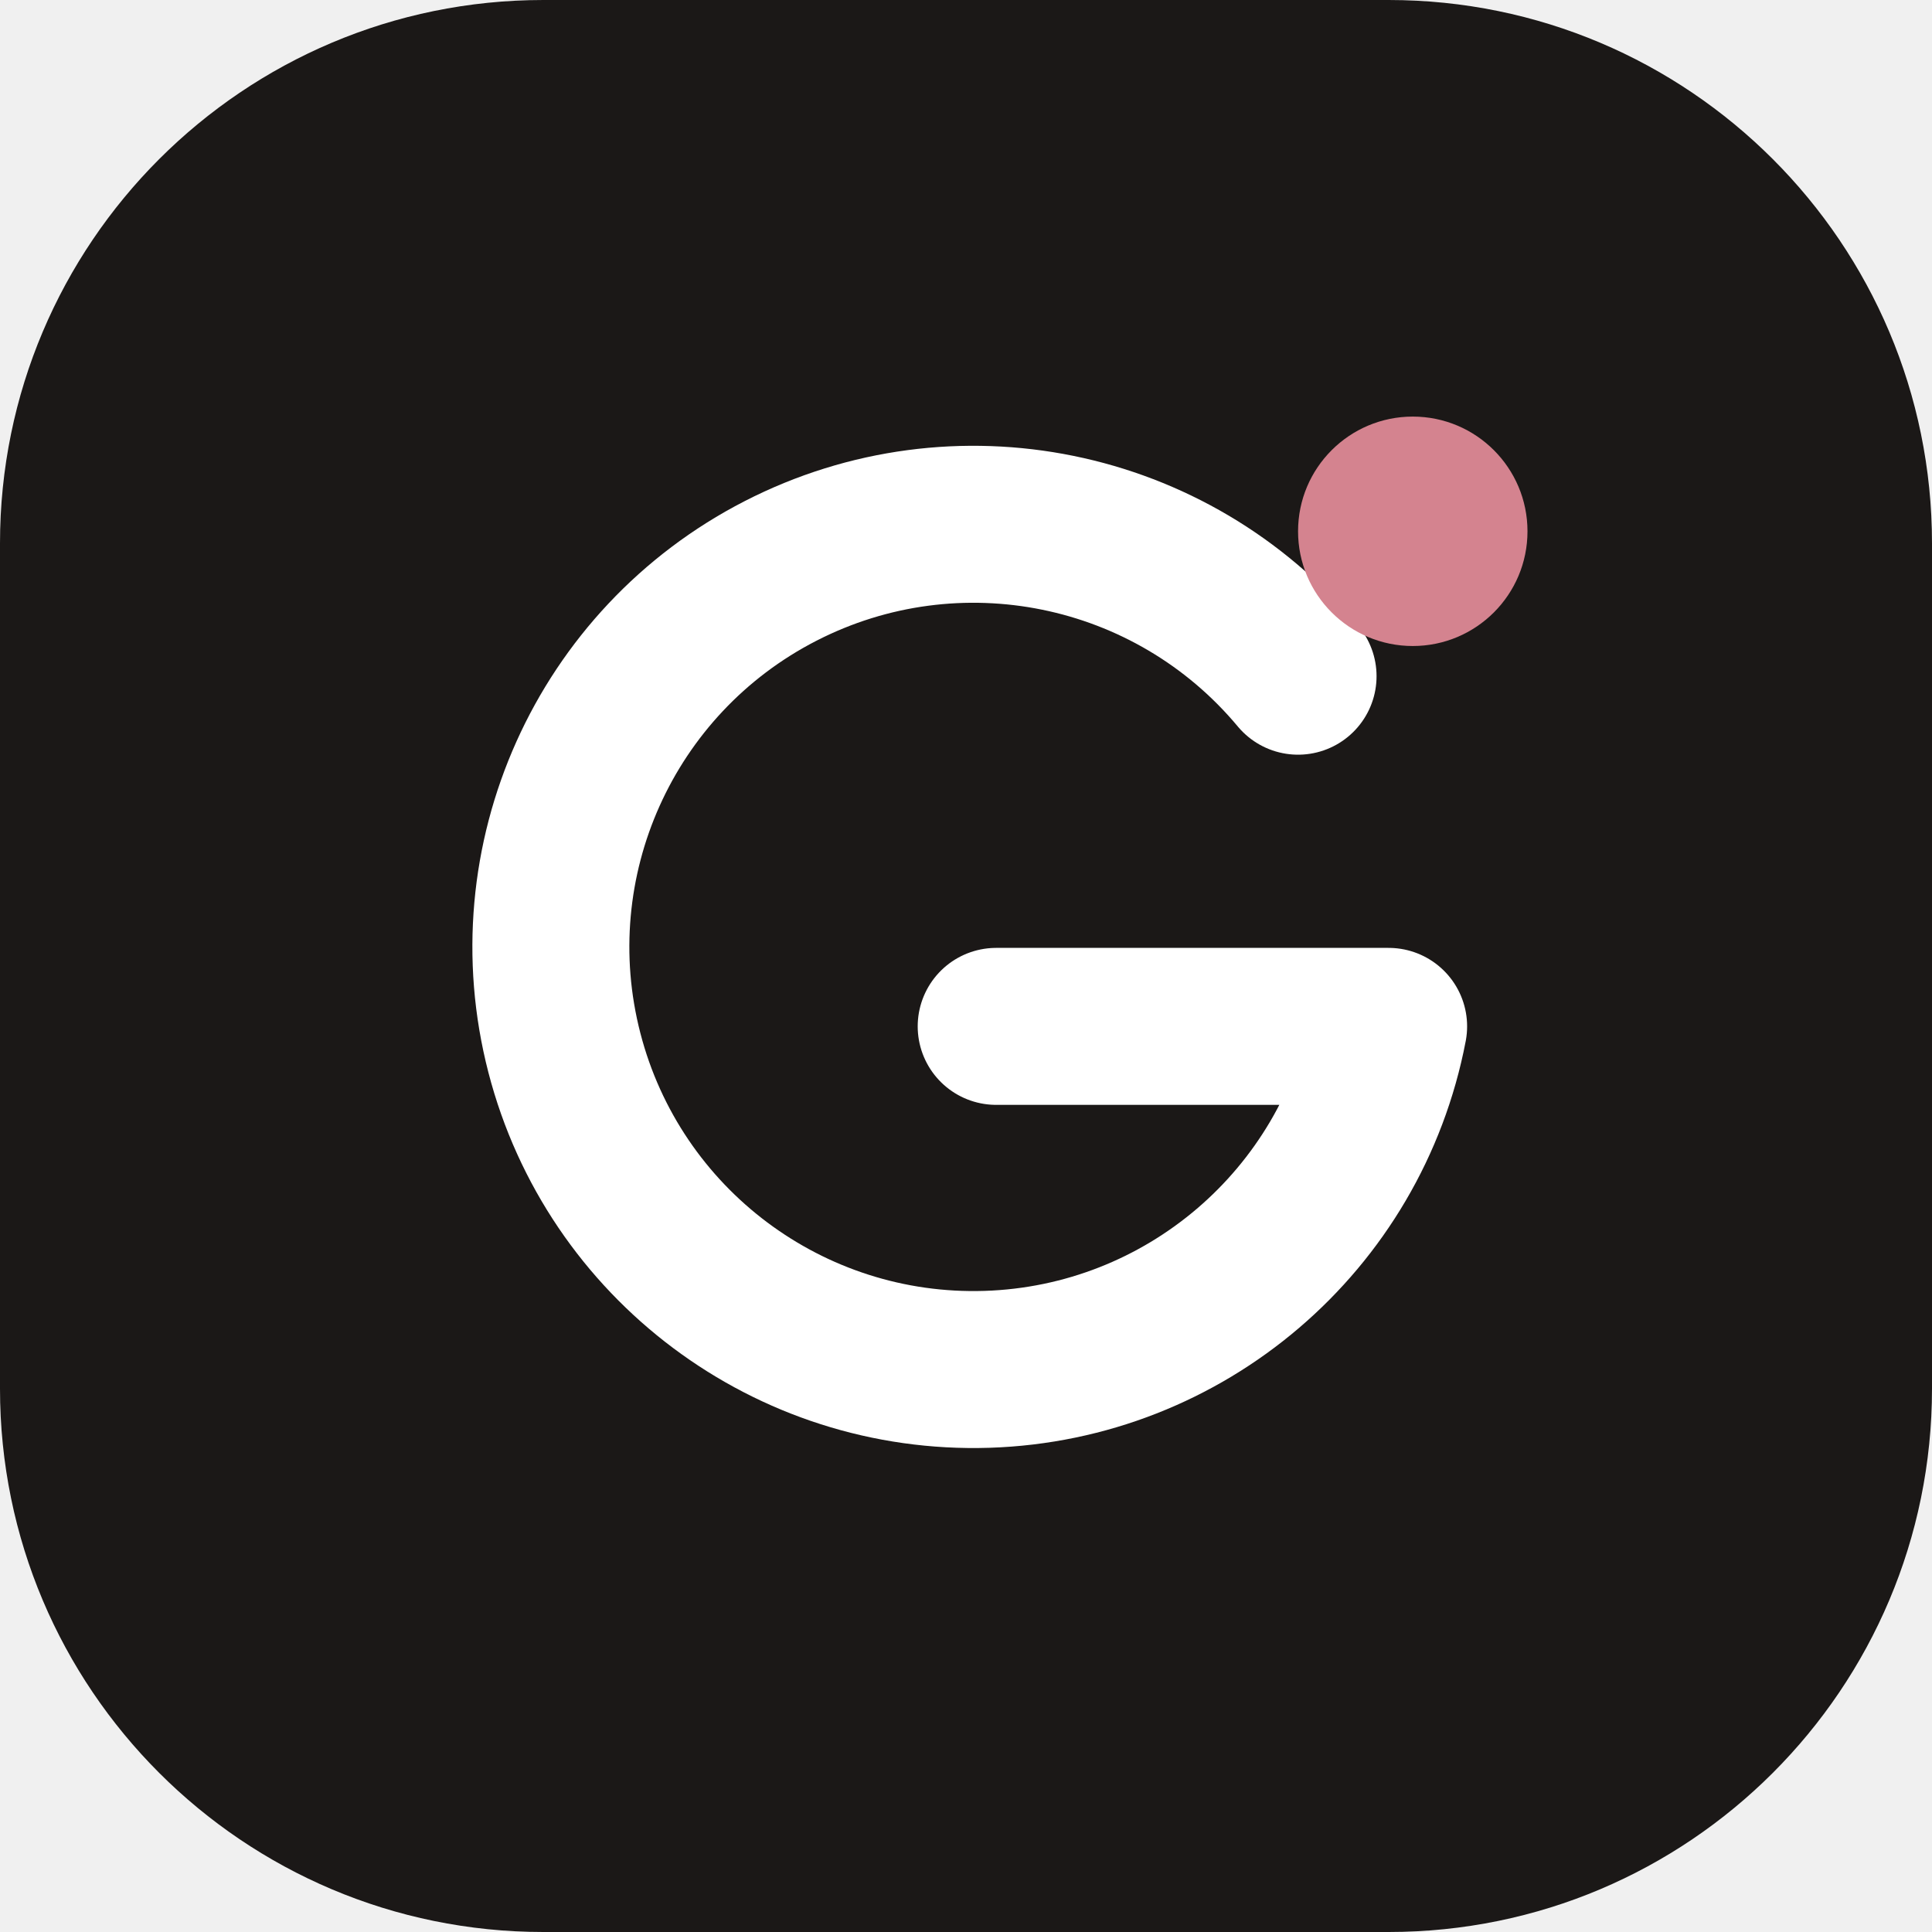
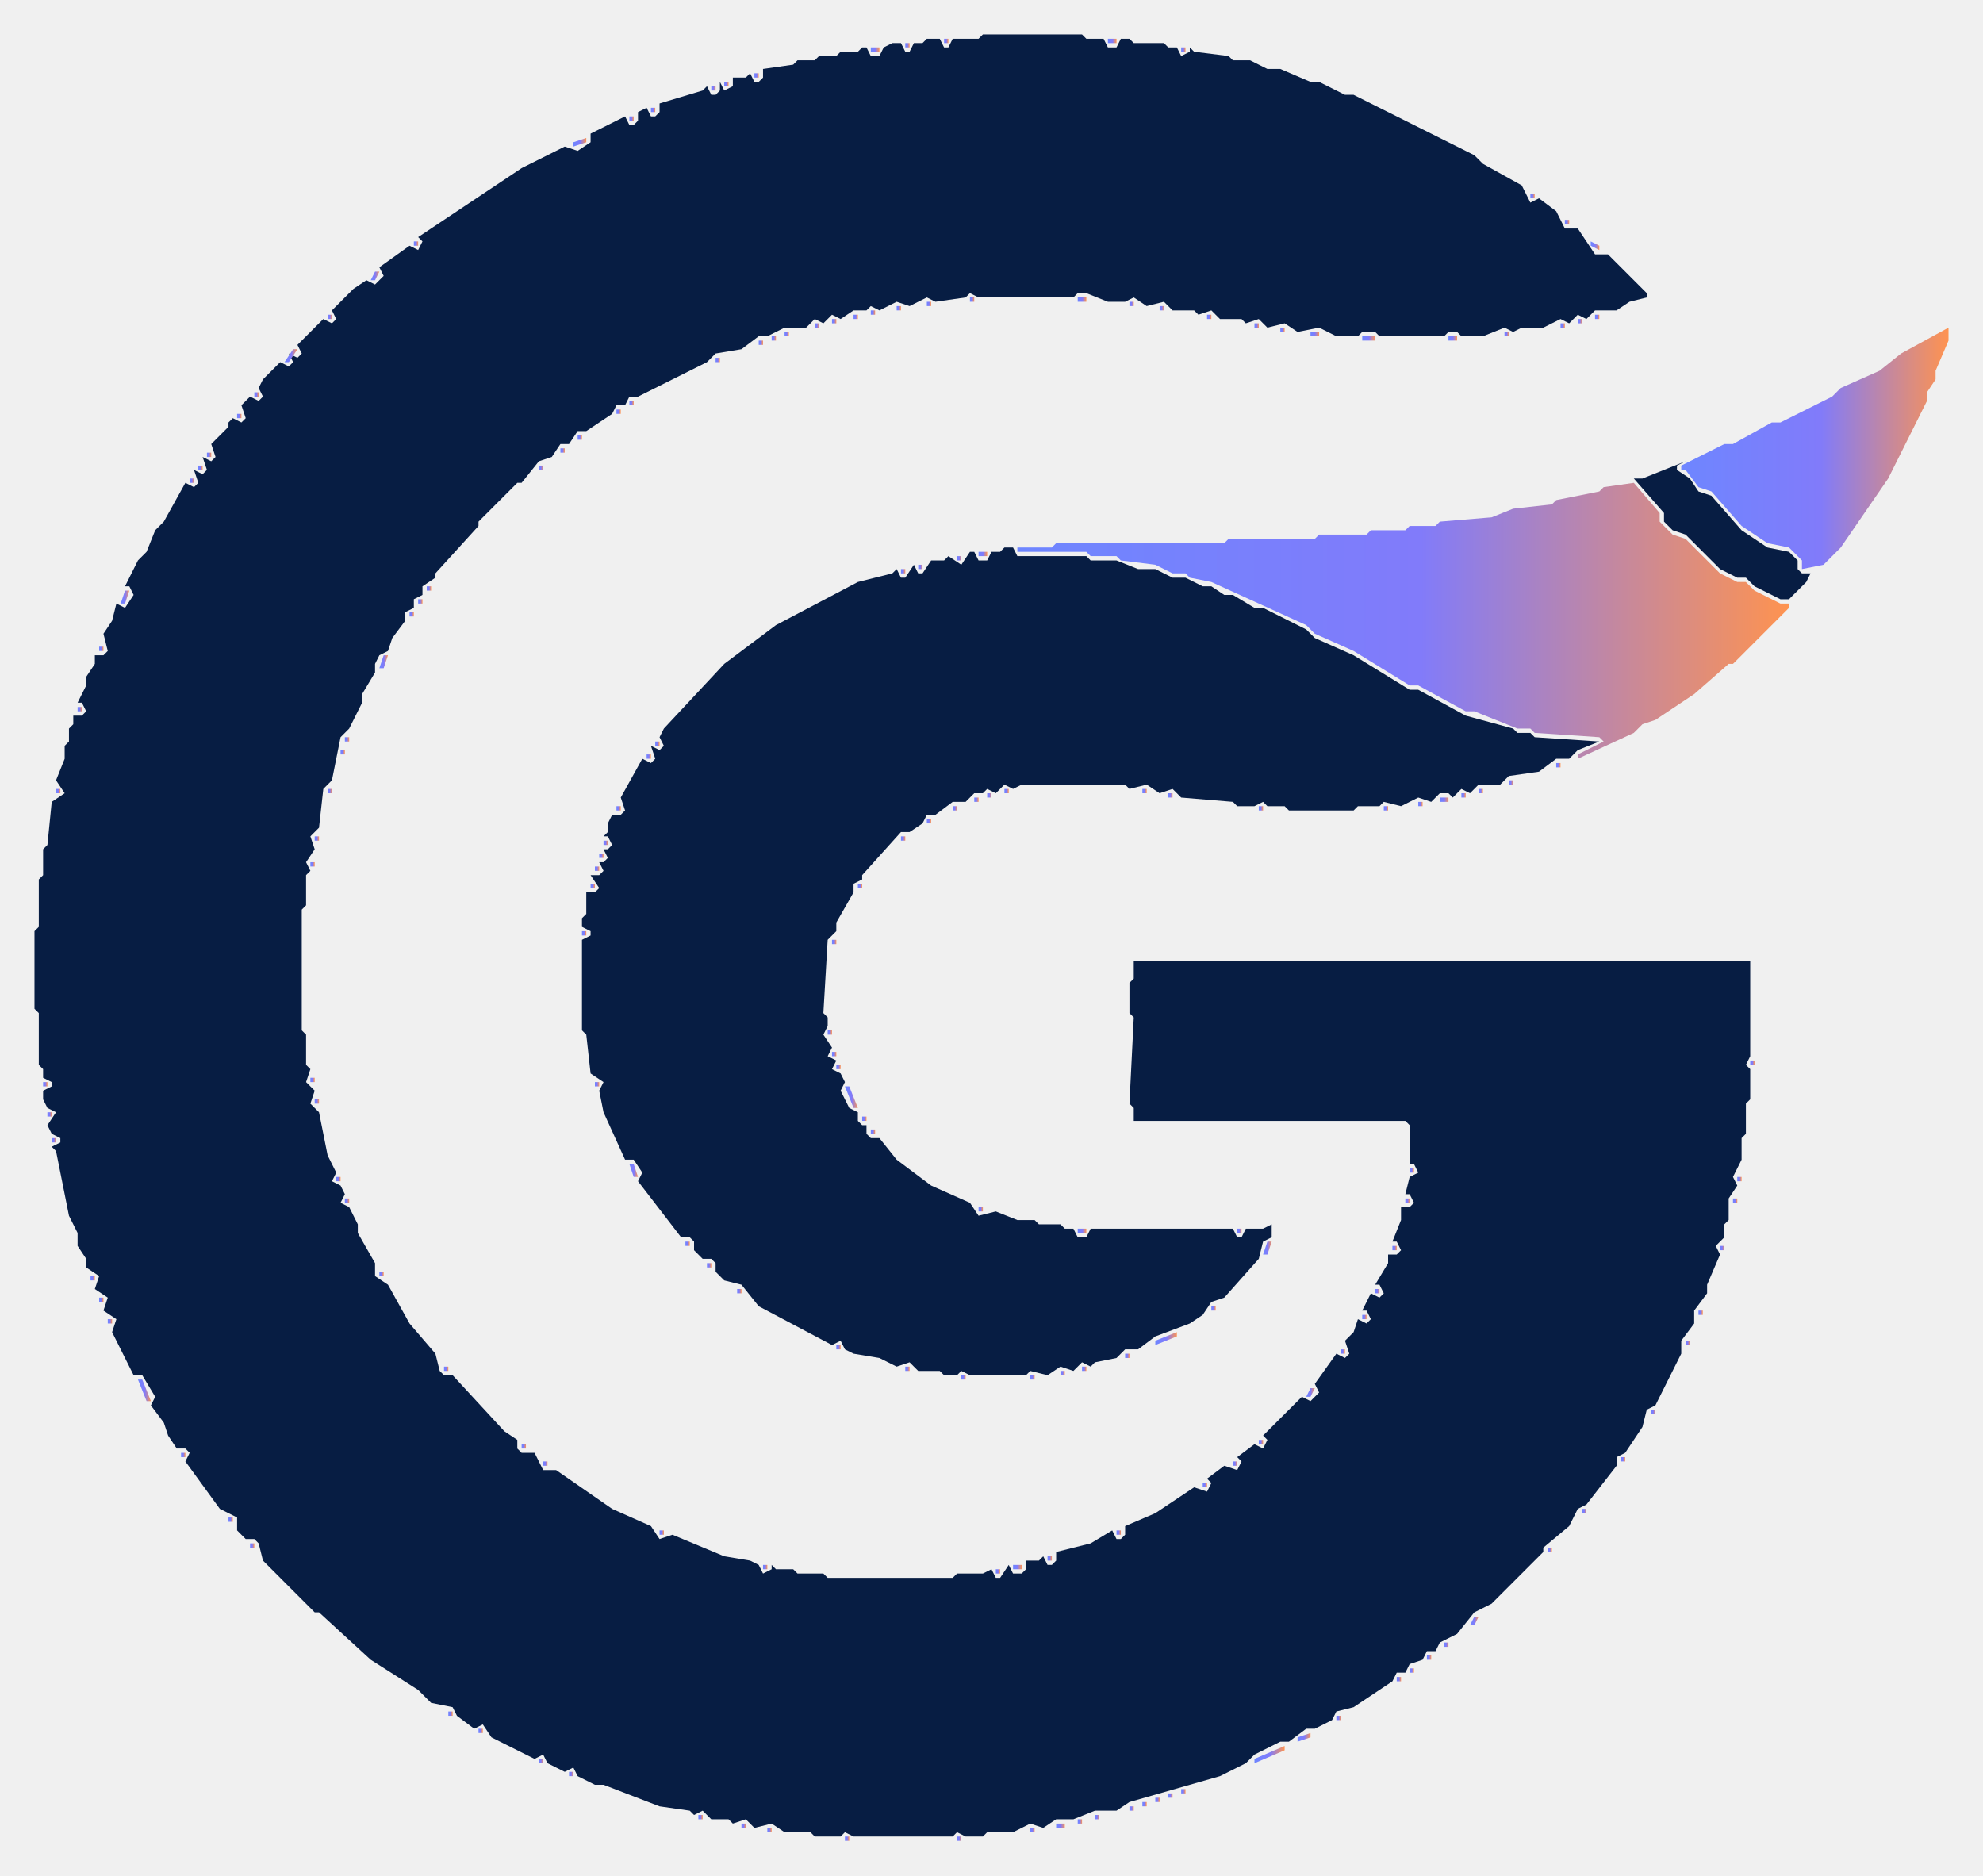
- <svg xmlns="http://www.w3.org/2000/svg" viewBox="0 0 64 64">
-   <rect width="64" height="64" rx="18" fill="#1B1817" />
-   <path d="M43 22.4A14 14 0 1 0 46 34H33" fill="none" stroke="#fff" stroke-width="5.2" stroke-linecap="round" stroke-linejoin="round" />
-   <circle cx="46.8" cy="17.6" r="3.8" fill="#D4838F" />
+ <svg xmlns="http://www.w3.org/2000/svg" viewBox="0 0 460 435" width="460" height="435">
+   <defs>
+     <linearGradient id="gleamiAccent" x1="0%" y1="50%" x2="100%" y2="50%">
+       <stop offset="0%" stop-color="#6E86FF" />
+       <stop offset="52%" stop-color="#817BFA" />
+       <stop offset="100%" stop-color="#FF934F" />
+     </linearGradient>
+   </defs>
+   <path d="M 371 172 L 356 171 L 355 170 L 352 170 L 351 169 L 340 166 L 329 160 L 327 160 L 314 152 L 305 148 L 303 146 L 293 141 L 291 141 L 286 138 L 284 138 L 281 136 L 279 136 L 275 134 L 272 134 L 268 132 L 264 132 L 259 130 L 253 130 L 252 129 L 236 129 L 235 127 L 233 127 L 232 128 L 230 128 L 229 130 L 227 130 L 226 128 L 225 128 L 223 131 L 220 129 L 219 130 L 216 130 L 214 133 L 213 133 L 212 131 L 210 134 L 209 134 L 208 132 L 207 133 L 199 135 L 180 145 L 168 154 L 154 169 L 153 171 L 154 173 L 153 174 L 151 173 L 152 176 L 151 177 L 149 176 L 144 185 L 145 188 L 144 189 L 142 189 L 141 191 L 141 193 L 140 194 L 141 194 L 142 196 L 141 197 L 139 197 L 140 197 L 141 199 L 140 200 L 138 200 L 139 200 L 140 202 L 139 203 L 137 203 L 139 206 L 138 207 L 136 207 L 136 212 L 135 213 L 135 215 L 137 216 L 137 217 L 135 218 L 135 239 L 136 240 L 137 249 L 140 251 L 139 253 L 140 258 L 145 269 L 147 269 L 149 272 L 148 274 L 158 287 L 160 287 L 161 288 L 161 290 L 163 292 L 165 292 L 166 293 L 166 295 L 168 297 L 172 298 L 176 303 L 193 312 L 195 311 L 196 313 L 198 314 L 204 315 L 208 317 L 211 316 L 213 318 L 218 318 L 219 319 L 222 319 L 223 318 L 225 319 L 238 319 L 239 318 L 243 319 L 246 317 L 249 318 L 251 316 L 253 317 L 254 316 L 259 315 L 261 313 L 264 313 L 268 310 L 276 307 L 279 305 L 281 302 L 284 301 L 292 292 L 293 288 L 295 287 L 295 284 L 293 285 L 289 285 L 288 287 L 287 287 L 286 285 L 253 285 L 252 287 L 250 287 L 249 285 L 247 285 L 246 284 L 241 284 L 240 283 L 236 283 L 231 281 L 227 282 L 225 279 L 216 275 L 208 269 L 204 264 L 202 264 L 201 263 L 201 261 L 200 261 L 199 260 L 199 258 L 197 257 L 195 253 L 196 251 L 195 249 L 193 248 L 194 246 L 192 245 L 193 243 L 191 240 L 192 238 L 192 236 L 191 235 L 192 218 L 194 216 L 194 214 L 198 207 L 198 205 L 200 204 L 200 203 L 209 193 L 211 193 L 214 191 L 215 189 L 217 189 L 221 186 L 224 186 L 226 184 L 228 184 L 229 183 L 231 184 L 233 182 L 235 183 L 237 182 L 261 182 L 262 183 L 266 182 L 269 184 L 272 183 L 274 185 L 286 186 L 287 187 L 291 187 L 293 186 L 294 187 L 298 187 L 299 188 L 314 188 L 315 187 L 320 187 L 321 186 L 325 187 L 329 185 L 332 186 L 334 184 L 336 184 L 337 185 L 339 183 L 341 184 L 343 182 L 348 182 L 350 180 L 357 179 L 361 176 L 364 176 L 366 174 Z " fill="#071D43" fill-rule="evenodd" />
+   <path d="M 378 111 L 379 111 L 386 119 L 386 121 L 388 123 L 391 124 L 399 132 L 403 134 L 405 134 L 407 136 L 413 139 L 415 139 L 419 135 L 420 133 L 418 133 L 417 132 L 417 130 L 415 128 L 410 127 L 404 123 L 397 115 L 394 114 L 392 111 L 389 109 L 389 108 L 391 107 L 381 111 Z " fill="#071D43" fill-rule="evenodd" />
+   <path d="M 290 14 L 286 14 L 285 13 L 277 12 L 276 11 L 276 12 L 274 13 L 273 11 L 271 11 L 270 10 L 263 10 L 262 9 L 260 9 L 259 11 L 257 11 L 256 9 L 252 9 L 251 8 L 228 8 L 227 9 L 221 9 L 220 11 L 219 11 L 218 9 L 215 9 L 214 10 L 212 10 L 211 12 L 210 12 L 209 10 L 207 10 L 205 11 L 204 13 L 202 13 L 201 11 L 200 11 L 199 12 L 195 12 L 194 13 L 190 13 L 189 14 L 185 14 L 184 15 L 177 16 L 177 18 L 176 19 L 175 19 L 174 17 L 173 18 L 170 18 L 170 20 L 168 21 L 167 19 L 167 21 L 166 22 L 165 22 L 164 20 L 163 21 L 153 24 L 153 26 L 152 27 L 151 27 L 150 25 L 148 26 L 148 28 L 147 29 L 146 29 L 145 27 L 137 31 L 137 33 L 134 35 L 131 34 L 121 39 L 97 55 L 98 56 L 97 58 L 95 57 L 88 62 L 89 64 L 87 66 L 85 65 L 82 67 L 77 72 L 78 74 L 77 75 L 75 74 L 69 80 L 70 82 L 69 83 L 67 82 L 68 84 L 67 85 L 65 84 L 61 88 L 60 90 L 61 92 L 60 93 L 58 92 L 56 94 L 57 97 L 56 98 L 54 97 L 53 98 L 53 99 L 49 103 L 50 106 L 49 107 L 47 106 L 48 109 L 47 110 L 45 109 L 46 112 L 45 113 L 43 112 L 38 121 L 36 123 L 34 128 L 32 130 L 29 136 L 30 136 L 31 138 L 29 141 L 27 140 L 26 144 L 24 147 L 25 151 L 24 152 L 22 152 L 22 154 L 20 157 L 20 159 L 18 163 L 19 163 L 20 165 L 19 166 L 17 166 L 17 168 L 16 169 L 16 172 L 15 173 L 15 176 L 13 181 L 15 184 L 12 186 L 11 196 L 10 197 L 10 203 L 9 204 L 9 215 L 8 216 L 8 234 L 9 235 L 9 247 L 10 248 L 10 250 L 12 251 L 12 252 L 10 253 L 10 255 L 11 257 L 13 258 L 11 261 L 12 263 L 14 264 L 14 265 L 12 266 L 13 267 L 16 282 L 18 286 L 18 289 L 20 292 L 20 294 L 23 296 L 22 299 L 25 301 L 24 304 L 27 306 L 26 309 L 31 319 L 33 319 L 36 324 L 35 326 L 38 330 L 39 333 L 41 336 L 43 336 L 44 337 L 43 339 L 51 350 L 55 352 L 55 355 L 57 357 L 59 357 L 60 358 L 61 362 L 73 374 L 74 374 L 86 385 L 97 392 L 100 395 L 105 396 L 106 398 L 110 401 L 112 400 L 114 403 L 124 408 L 126 407 L 127 409 L 131 411 L 133 410 L 134 412 L 138 414 L 140 414 L 153 419 L 160 420 L 161 421 L 163 420 L 165 422 L 169 422 L 170 423 L 173 422 L 175 424 L 179 423 L 182 425 L 188 425 L 189 426 L 195 426 L 196 425 L 198 426 L 221 426 L 222 425 L 224 426 L 228 426 L 229 425 L 235 425 L 239 423 L 242 424 L 245 422 L 249 422 L 254 420 L 259 420 L 262 418 L 283 412 L 289 409 L 291 407 L 297 404 L 299 404 L 303 401 L 305 401 L 309 399 L 310 397 L 314 396 L 323 390 L 324 388 L 326 388 L 327 386 L 330 385 L 331 383 L 333 383 L 334 381 L 338 379 L 342 374 L 346 372 L 358 360 L 358 359 L 364 354 L 366 350 L 368 349 L 375 340 L 375 338 L 377 337 L 381 331 L 382 327 L 384 326 L 390 314 L 390 311 L 393 307 L 393 304 L 396 300 L 396 298 L 399 291 L 398 289 L 400 287 L 400 284 L 401 283 L 401 278 L 403 275 L 402 273 L 404 269 L 404 264 L 405 263 L 405 256 L 406 255 L 406 248 L 405 247 L 406 245 L 406 223 L 263 223 L 263 227 L 262 228 L 262 235 L 263 236 L 262 256 L 263 257 L 263 260 L 326 260 L 327 261 L 327 270 L 328 270 L 329 272 L 327 273 L 326 277 L 327 277 L 328 279 L 327 280 L 325 280 L 325 283 L 323 288 L 324 288 L 325 290 L 324 291 L 322 291 L 322 293 L 319 298 L 320 298 L 321 300 L 320 301 L 318 300 L 316 304 L 317 304 L 318 306 L 317 307 L 315 306 L 314 309 L 312 311 L 313 314 L 312 315 L 310 314 L 305 321 L 306 323 L 304 325 L 302 324 L 293 333 L 294 334 L 293 336 L 291 335 L 287 338 L 288 339 L 287 341 L 284 340 L 280 343 L 281 344 L 280 346 L 277 345 L 268 351 L 261 354 L 261 356 L 260 357 L 259 357 L 258 355 L 253 358 L 245 360 L 245 362 L 244 363 L 243 363 L 242 361 L 241 362 L 238 362 L 238 364 L 237 365 L 235 365 L 234 363 L 232 366 L 231 366 L 230 364 L 228 365 L 222 365 L 221 366 L 192 366 L 191 365 L 185 365 L 184 364 L 180 364 L 179 363 L 179 364 L 177 365 L 176 363 L 174 362 L 168 361 L 156 356 L 153 357 L 151 354 L 142 350 L 129 341 L 126 341 L 124 337 L 121 337 L 120 336 L 120 334 L 117 332 L 105 319 L 103 319 L 102 318 L 101 314 L 95 307 L 90 298 L 87 296 L 87 293 L 83 286 L 83 284 L 81 280 L 79 279 L 80 277 L 79 275 L 77 274 L 78 272 L 76 268 L 74 258 L 72 256 L 73 253 L 71 251 L 72 248 L 71 247 L 71 240 L 70 239 L 70 211 L 71 210 L 71 203 L 72 202 L 71 200 L 73 197 L 72 194 L 74 192 L 75 183 L 77 181 L 79 171 L 81 169 L 84 163 L 84 161 L 87 156 L 87 154 L 88 152 L 90 151 L 91 148 L 94 144 L 94 142 L 96 141 L 96 139 L 98 138 L 98 136 L 101 134 L 101 133 L 111 122 L 111 121 L 120 112 L 121 112 L 125 107 L 128 106 L 130 103 L 132 103 L 134 100 L 136 100 L 142 96 L 143 94 L 145 94 L 146 92 L 148 92 L 164 84 L 166 82 L 172 81 L 176 78 L 178 78 L 182 76 L 187 76 L 189 74 L 191 75 L 193 73 L 195 74 L 198 72 L 201 72 L 202 71 L 204 72 L 208 70 L 211 71 L 215 69 L 217 70 L 224 69 L 225 68 L 227 69 L 249 69 L 250 68 L 252 68 L 257 70 L 261 70 L 263 69 L 266 71 L 270 70 L 272 72 L 277 72 L 278 73 L 281 72 L 283 74 L 288 74 L 289 75 L 292 74 L 294 76 L 298 75 L 301 77 L 306 76 L 310 78 L 315 78 L 316 77 L 319 77 L 320 78 L 335 78 L 336 77 L 338 77 L 339 78 L 344 78 L 349 76 L 351 77 L 353 76 L 358 76 L 362 74 L 364 75 L 366 73 L 368 74 L 370 72 L 375 72 L 378 70 L 382 69 L 382 68 L 373 59 L 370 59 L 366 53 L 363 53 L 361 49 L 357 46 L 355 47 L 353 43 L 344 38 L 342 36 L 314 22 L 312 22 L 306 19 L 304 19 L 297 16 L 294 16 Z " fill="#071D43" fill-rule="evenodd" />
+   <path d="M 222 426 L 222 427 L 223 427 L 223 426 Z " fill="url(#gleamiAccent)" fill-rule="evenodd" />
+   <path d="M 196 426 L 196 427 L 197 427 L 197 426 Z " fill="url(#gleamiAccent)" fill-rule="evenodd" />
+   <path d="M 239 424 L 239 425 L 240 425 L 240 424 Z " fill="url(#gleamiAccent)" fill-rule="evenodd" />
+   <path d="M 178 424 L 178 425 L 179 425 L 179 424 Z " fill="url(#gleamiAccent)" fill-rule="evenodd" />
+   <path d="M 245 423 L 245 424 L 247 424 L 247 423 Z " fill="url(#gleamiAccent)" fill-rule="evenodd" />
+   <path d="M 172 423 L 172 424 L 173 424 L 173 423 Z " fill="url(#gleamiAccent)" fill-rule="evenodd" />
+   <path d="M 250 422 L 250 423 L 251 423 L 251 422 Z " fill="url(#gleamiAccent)" fill-rule="evenodd" />
+   <path d="M 254 421 L 254 422 L 255 422 L 255 421 Z " fill="url(#gleamiAccent)" fill-rule="evenodd" />
+   <path d="M 162 421 L 162 422 L 163 422 L 163 421 Z " fill="url(#gleamiAccent)" fill-rule="evenodd" />
+   <path d="M 262 419 L 262 420 L 263 420 L 263 419 Z " fill="url(#gleamiAccent)" fill-rule="evenodd" />
+   <path d="M 265 418 L 265 419 L 266 419 L 266 418 Z " fill="url(#gleamiAccent)" fill-rule="evenodd" />
+   <path d="M 268 417 L 268 418 L 269 418 L 269 417 Z " fill="url(#gleamiAccent)" fill-rule="evenodd" />
+   <path d="M 271 416 L 271 417 L 272 417 L 272 416 Z " fill="url(#gleamiAccent)" fill-rule="evenodd" />
+   <path d="M 274 415 L 274 416 L 275 416 L 275 415 Z " fill="url(#gleamiAccent)" fill-rule="evenodd" />
+   <path d="M 132 411 L 132 412 L 133 412 L 133 411 Z " fill="url(#gleamiAccent)" fill-rule="evenodd" />
+   <path d="M 125 408 L 125 409 L 126 409 L 126 408 Z " fill="url(#gleamiAccent)" fill-rule="evenodd" />
+   <path d="M 298 405 L 291 408 L 291 409 L 298 406 Z " fill="url(#gleamiAccent)" fill-rule="evenodd" />
+   <path d="M 304 402 L 301 403 L 301 404 L 304 403 Z " fill="url(#gleamiAccent)" fill-rule="evenodd" />
+   <path d="M 111 401 L 111 402 L 112 402 L 112 401 Z " fill="url(#gleamiAccent)" fill-rule="evenodd" />
+   <path d="M 310 398 L 310 399 L 311 399 L 311 398 Z " fill="url(#gleamiAccent)" fill-rule="evenodd" />
+   <path d="M 104 397 L 104 398 L 105 398 L 105 397 Z " fill="url(#gleamiAccent)" fill-rule="evenodd" />
+   <path d="M 324 389 L 324 390 L 325 390 L 325 389 Z " fill="url(#gleamiAccent)" fill-rule="evenodd" />
+   <path d="M 327 387 L 327 388 L 328 388 L 328 387 Z " fill="url(#gleamiAccent)" fill-rule="evenodd" />
+   <path d="M 331 384 L 331 385 L 332 385 L 332 384 Z " fill="url(#gleamiAccent)" fill-rule="evenodd" />
+   <path d="M 335 381 L 335 382 L 336 382 L 336 381 Z " fill="url(#gleamiAccent)" fill-rule="evenodd" />
+   <path d="M 343 375 L 342 375 L 341 377 L 342 377 Z " fill="url(#gleamiAccent)" fill-rule="evenodd" />
+   <path d="M 231 364 L 231 365 L 232 365 L 232 364 Z " fill="url(#gleamiAccent)" fill-rule="evenodd" />
+   <path d="M 235 363 L 235 364 L 237 364 L 237 363 Z " fill="url(#gleamiAccent)" fill-rule="evenodd" />
+   <path d="M 177 363 L 177 364 L 178 364 L 178 363 Z " fill="url(#gleamiAccent)" fill-rule="evenodd" />
+   <path d="M 243 361 L 243 362 L 244 362 L 244 361 Z " fill="url(#gleamiAccent)" fill-rule="evenodd" />
+   <path d="M 359 359 L 359 360 L 360 360 L 360 359 Z " fill="url(#gleamiAccent)" fill-rule="evenodd" />
+   <path d="M 58 358 L 58 359 L 59 359 L 59 358 Z " fill="url(#gleamiAccent)" fill-rule="evenodd" />
+   <path d="M 259 355 L 259 356 L 260 356 L 260 355 Z " fill="url(#gleamiAccent)" fill-rule="evenodd" />
+   <path d="M 153 355 L 153 356 L 154 356 L 154 355 Z " fill="url(#gleamiAccent)" fill-rule="evenodd" />
+   <path d="M 53 352 L 53 353 L 54 353 L 54 352 Z " fill="url(#gleamiAccent)" fill-rule="evenodd" />
+   <path d="M 367 350 L 367 351 L 368 351 L 368 350 Z " fill="url(#gleamiAccent)" fill-rule="evenodd" />
+   <path d="M 279 344 L 279 345 L 280 345 L 280 344 Z " fill="url(#gleamiAccent)" fill-rule="evenodd" />
+   <path d="M 286 339 L 286 340 L 287 340 L 287 339 Z " fill="url(#gleamiAccent)" fill-rule="evenodd" />
+   <path d="M 126 339 L 126 340 L 127 340 L 127 339 Z " fill="url(#gleamiAccent)" fill-rule="evenodd" />
+   <path d="M 376 338 L 376 339 L 377 339 L 377 338 Z " fill="url(#gleamiAccent)" fill-rule="evenodd" />
+   <path d="M 42 337 L 42 338 L 43 338 L 43 337 Z " fill="url(#gleamiAccent)" fill-rule="evenodd" />
+   <path d="M 121 335 L 121 336 L 122 336 L 122 335 Z " fill="url(#gleamiAccent)" fill-rule="evenodd" />
+   <path d="M 292 334 L 292 335 L 293 335 L 293 334 Z " fill="url(#gleamiAccent)" fill-rule="evenodd" />
+   <path d="M 383 327 L 383 328 L 384 328 L 384 327 Z " fill="url(#gleamiAccent)" fill-rule="evenodd" />
+   <path d="M 305 322 L 304 322 L 303 324 L 304 324 Z " fill="url(#gleamiAccent)" fill-rule="evenodd" />
+   <path d="M 32 320 L 34 325 L 35 325 L 33 320 Z " fill="url(#gleamiAccent)" fill-rule="evenodd" />
+   <path d="M 239 319 L 239 320 L 240 320 L 240 319 Z " fill="url(#gleamiAccent)" fill-rule="evenodd" />
+   <path d="M 223 319 L 223 320 L 224 320 L 224 319 Z " fill="url(#gleamiAccent)" fill-rule="evenodd" />
+   <path d="M 246 318 L 246 319 L 247 319 L 247 318 Z " fill="url(#gleamiAccent)" fill-rule="evenodd" />
+   <path d="M 251 317 L 251 318 L 252 318 L 252 317 Z " fill="url(#gleamiAccent)" fill-rule="evenodd" />
+   <path d="M 210 317 L 210 318 L 211 318 L 211 317 Z " fill="url(#gleamiAccent)" fill-rule="evenodd" />
+   <path d="M 103 317 L 103 318 L 104 318 L 104 317 Z " fill="url(#gleamiAccent)" fill-rule="evenodd" />
+   <path d="M 261 314 L 261 315 L 262 315 L 262 314 Z " fill="url(#gleamiAccent)" fill-rule="evenodd" />
+   <path d="M 311 313 L 311 314 L 312 314 L 312 313 Z " fill="url(#gleamiAccent)" fill-rule="evenodd" />
+   <path d="M 194 312 L 194 313 L 195 313 L 195 312 Z " fill="url(#gleamiAccent)" fill-rule="evenodd" />
+   <path d="M 391 311 L 391 312 L 392 312 L 392 311 Z " fill="url(#gleamiAccent)" fill-rule="evenodd" />
+   <path d="M 273 309 L 268 311 L 268 312 L 273 310 Z " fill="url(#gleamiAccent)" fill-rule="evenodd" />
+   <path d="M 25 306 L 25 307 L 26 307 L 26 306 Z " fill="url(#gleamiAccent)" fill-rule="evenodd" />
+   <path d="M 316 305 L 316 306 L 317 306 L 317 305 Z " fill="url(#gleamiAccent)" fill-rule="evenodd" />
+   <path d="M 394 304 L 394 305 L 395 305 L 395 304 Z " fill="url(#gleamiAccent)" fill-rule="evenodd" />
+   <path d="M 281 303 L 281 304 L 282 304 L 282 303 Z " fill="url(#gleamiAccent)" fill-rule="evenodd" />
+   <path d="M 23 301 L 23 302 L 24 302 L 24 301 Z " fill="url(#gleamiAccent)" fill-rule="evenodd" />
+   <path d="M 319 299 L 319 300 L 320 300 L 320 299 Z " fill="url(#gleamiAccent)" fill-rule="evenodd" />
+   <path d="M 171 299 L 171 300 L 172 300 L 172 299 Z " fill="url(#gleamiAccent)" fill-rule="evenodd" />
+   <path d="M 21 296 L 21 297 L 22 297 L 22 296 Z " fill="url(#gleamiAccent)" fill-rule="evenodd" />
+   <path d="M 88 295 L 88 296 L 89 296 L 89 295 Z " fill="url(#gleamiAccent)" fill-rule="evenodd" />
+   <path d="M 164 293 L 164 294 L 165 294 L 165 293 Z " fill="url(#gleamiAccent)" fill-rule="evenodd" />
+   <path d="M 399 289 L 399 290 L 400 290 L 400 289 Z " fill="url(#gleamiAccent)" fill-rule="evenodd" />
+   <path d="M 323 289 L 323 290 L 324 290 L 324 289 Z " fill="url(#gleamiAccent)" fill-rule="evenodd" />
+   <path d="M 295 288 L 294 288 L 293 291 L 294 291 Z " fill="url(#gleamiAccent)" fill-rule="evenodd" />
+   <path d="M 159 288 L 159 289 L 160 289 L 160 288 Z " fill="url(#gleamiAccent)" fill-rule="evenodd" />
+   <path d="M 287 285 L 287 286 L 288 286 L 288 285 Z " fill="url(#gleamiAccent)" fill-rule="evenodd" />
+   <path d="M 250 285 L 250 286 L 252 286 L 252 285 Z " fill="url(#gleamiAccent)" fill-rule="evenodd" />
+   <path d="M 227 280 L 227 281 L 228 281 L 228 280 Z " fill="url(#gleamiAccent)" fill-rule="evenodd" />
+   <path d="M 402 278 L 402 279 L 403 279 L 403 278 Z " fill="url(#gleamiAccent)" fill-rule="evenodd" />
+   <path d="M 326 278 L 326 279 L 327 279 L 327 278 Z " fill="url(#gleamiAccent)" fill-rule="evenodd" />
+   <path d="M 80 278 L 80 279 L 81 279 L 81 278 Z " fill="url(#gleamiAccent)" fill-rule="evenodd" />
+   <path d="M 403 273 L 403 274 L 404 274 L 404 273 Z " fill="url(#gleamiAccent)" fill-rule="evenodd" />
+   <path d="M 78 273 L 78 274 L 79 274 L 79 273 Z " fill="url(#gleamiAccent)" fill-rule="evenodd" />
+   <path d="M 327 271 L 327 272 L 328 272 L 328 271 Z " fill="url(#gleamiAccent)" fill-rule="evenodd" />
+   <path d="M 146 270 L 147 273 L 148 273 L 147 270 Z " fill="url(#gleamiAccent)" fill-rule="evenodd" />
+   <path d="M 12 264 L 12 265 L 13 265 L 13 264 Z " fill="url(#gleamiAccent)" fill-rule="evenodd" />
+   <path d="M 202 262 L 202 263 L 203 263 L 203 262 Z " fill="url(#gleamiAccent)" fill-rule="evenodd" />
+   <path d="M 200 259 L 200 260 L 201 260 L 201 259 Z " fill="url(#gleamiAccent)" fill-rule="evenodd" />
+   <path d="M 11 258 L 11 259 L 12 259 L 12 258 Z " fill="url(#gleamiAccent)" fill-rule="evenodd" />
+   <path d="M 73 255 L 73 256 L 74 256 L 74 255 Z " fill="url(#gleamiAccent)" fill-rule="evenodd" />
+   <path d="M 196 252 L 198 257 L 199 257 L 197 252 Z " fill="url(#gleamiAccent)" fill-rule="evenodd" />
+   <path d="M 138 251 L 138 252 L 139 252 L 139 251 Z " fill="url(#gleamiAccent)" fill-rule="evenodd" />
+   <path d="M 10 251 L 10 252 L 11 252 L 11 251 Z " fill="url(#gleamiAccent)" fill-rule="evenodd" />
+   <path d="M 72 250 L 72 251 L 73 251 L 73 250 Z " fill="url(#gleamiAccent)" fill-rule="evenodd" />
+   <path d="M 194 247 L 194 248 L 195 248 L 195 247 Z " fill="url(#gleamiAccent)" fill-rule="evenodd" />
+   <path d="M 406 246 L 406 247 L 407 247 L 407 246 Z " fill="url(#gleamiAccent)" fill-rule="evenodd" />
+   <path d="M 193 244 L 193 245 L 194 245 L 194 244 Z " fill="url(#gleamiAccent)" fill-rule="evenodd" />
+   <path d="M 192 239 L 192 240 L 193 240 L 193 239 Z " fill="url(#gleamiAccent)" fill-rule="evenodd" />
+   <path d="M 193 218 L 193 219 L 194 219 L 194 218 Z " fill="url(#gleamiAccent)" fill-rule="evenodd" />
+   <path d="M 135 216 L 135 217 L 136 217 L 136 216 Z " fill="url(#gleamiAccent)" fill-rule="evenodd" />
+   <path d="M 199 205 L 199 206 L 200 206 L 200 205 Z " fill="url(#gleamiAccent)" fill-rule="evenodd" />
+   <path d="M 137 205 L 137 206 L 138 206 L 138 205 Z " fill="url(#gleamiAccent)" fill-rule="evenodd" />
+   <path d="M 138 201 L 138 202 L 139 202 L 139 201 Z " fill="url(#gleamiAccent)" fill-rule="evenodd" />
+   <path d="M 72 200 L 72 201 L 73 201 L 73 200 Z " fill="url(#gleamiAccent)" fill-rule="evenodd" />
+   <path d="M 139 198 L 139 199 L 140 199 L 140 198 Z " fill="url(#gleamiAccent)" fill-rule="evenodd" />
+   <path d="M 140 195 L 140 196 L 141 196 L 141 195 Z " fill="url(#gleamiAccent)" fill-rule="evenodd" />
+   <path d="M 209 194 L 209 195 L 210 195 L 210 194 Z " fill="url(#gleamiAccent)" fill-rule="evenodd" />
+   <path d="M 73 194 L 73 195 L 74 195 L 74 194 Z " fill="url(#gleamiAccent)" fill-rule="evenodd" />
+   <path d="M 215 190 L 215 191 L 216 191 L 216 190 Z " fill="url(#gleamiAccent)" fill-rule="evenodd" />
+   <path d="M 321 187 L 321 188 L 322 188 L 322 187 Z " fill="url(#gleamiAccent)" fill-rule="evenodd" />
+   <path d="M 292 187 L 292 188 L 293 188 L 293 187 Z " fill="url(#gleamiAccent)" fill-rule="evenodd" />
+   <path d="M 221 187 L 221 188 L 222 188 L 222 187 Z " fill="url(#gleamiAccent)" fill-rule="evenodd" />
+   <path d="M 143 187 L 143 188 L 144 188 L 144 187 Z " fill="url(#gleamiAccent)" fill-rule="evenodd" />
+   <path d="M 329 186 L 329 187 L 330 187 L 330 186 Z " fill="url(#gleamiAccent)" fill-rule="evenodd" />
+   <path d="M 334 185 L 334 186 L 336 186 L 336 185 Z " fill="url(#gleamiAccent)" fill-rule="evenodd" />
+   <path d="M 226 185 L 226 186 L 227 186 L 227 185 Z " fill="url(#gleamiAccent)" fill-rule="evenodd" />
+   <path d="M 339 184 L 339 185 L 340 185 L 340 184 Z " fill="url(#gleamiAccent)" fill-rule="evenodd" />
+   <path d="M 271 184 L 271 185 L 272 185 L 272 184 Z " fill="url(#gleamiAccent)" fill-rule="evenodd" />
+   <path d="M 229 184 L 229 185 L 230 185 L 230 184 Z " fill="url(#gleamiAccent)" fill-rule="evenodd" />
+   <path d="M 343 183 L 343 184 L 344 184 L 344 183 Z " fill="url(#gleamiAccent)" fill-rule="evenodd" />
+   <path d="M 265 183 L 265 184 L 266 184 L 266 183 Z " fill="url(#gleamiAccent)" fill-rule="evenodd" />
+   <path d="M 233 183 L 233 184 L 234 184 L 234 183 Z " fill="url(#gleamiAccent)" fill-rule="evenodd" />
+   <path d="M 76 183 L 76 184 L 77 184 L 77 183 Z " fill="url(#gleamiAccent)" fill-rule="evenodd" />
+   <path d="M 13 183 L 13 184 L 14 184 L 14 183 Z " fill="url(#gleamiAccent)" fill-rule="evenodd" />
+   <path d="M 350 181 L 350 182 L 351 182 L 351 181 Z " fill="url(#gleamiAccent)" fill-rule="evenodd" />
+   <path d="M 361 177 L 361 178 L 362 178 L 362 177 Z " fill="url(#gleamiAccent)" fill-rule="evenodd" />
+   <path d="M 150 175 L 150 176 L 151 176 L 151 175 Z " fill="url(#gleamiAccent)" fill-rule="evenodd" />
+   <path d="M 79 174 L 79 175 L 80 175 L 80 174 Z " fill="url(#gleamiAccent)" fill-rule="evenodd" />
+   <path d="M 152 172 L 152 173 L 153 173 L 153 172 Z " fill="url(#gleamiAccent)" fill-rule="evenodd" />
+   <path d="M 80 171 L 80 172 L 81 172 L 81 171 Z " fill="url(#gleamiAccent)" fill-rule="evenodd" />
+   <path d="M 18 164 L 18 165 L 19 165 L 19 164 Z " fill="url(#gleamiAccent)" fill-rule="evenodd" />
+   <path d="M 90 152 L 89 152 L 88 155 L 89 155 Z " fill="url(#gleamiAccent)" fill-rule="evenodd" />
+   <path d="M 23 150 L 23 151 L 24 151 L 24 150 Z " fill="url(#gleamiAccent)" fill-rule="evenodd" />
+   <path d="M 95 142 L 95 143 L 96 143 L 96 142 Z " fill="url(#gleamiAccent)" fill-rule="evenodd" />
+   <path d="M 97 139 L 97 140 L 98 140 L 98 139 Z " fill="url(#gleamiAccent)" fill-rule="evenodd" />
+   <path d="M 30 137 L 29 137 L 28 140 L 29 140 Z " fill="url(#gleamiAccent)" fill-rule="evenodd" />
+   <path d="M 99 136 L 99 137 L 100 137 L 100 136 Z " fill="url(#gleamiAccent)" fill-rule="evenodd" />
+   <path d="M 209 132 L 209 133 L 210 133 L 210 132 Z " fill="url(#gleamiAccent)" fill-rule="evenodd" />
+   <path d="M 213 131 L 213 132 L 214 132 L 214 131 Z " fill="url(#gleamiAccent)" fill-rule="evenodd" />
+   <path d="M 222 129 L 222 130 L 223 130 L 223 129 Z " fill="url(#gleamiAccent)" fill-rule="evenodd" />
+   <path d="M 227 128 L 227 129 L 229 129 L 229 128 Z " fill="url(#gleamiAccent)" fill-rule="evenodd" />
+   <path d="M 415 141 L 415 140 L 413 140 L 407 137 L 405 135 L 403 135 L 399 133 L 391 125 L 388 124 L 385 121 L 385 119 L 379 112 L 372 113 L 371 114 L 361 116 L 360 117 L 351 118 L 346 120 L 334 121 L 333 122 L 327 122 L 326 123 L 318 123 L 317 124 L 306 124 L 305 125 L 285 125 L 284 126 L 245 126 L 244 127 L 236 127 L 236 128 L 252 128 L 253 129 L 259 129 L 260 130 L 268 131 L 272 133 L 275 133 L 276 134 L 281 135 L 303 145 L 305 147 L 314 151 L 327 159 L 329 159 L 340 165 L 342 165 L 352 169 L 355 169 L 356 170 L 371 171 L 372 172 L 366 175 L 366 176 L 379 170 L 381 168 L 384 167 L 393 161 L 401 154 L 402 154 Z " fill="url(#gleamiAccent)" fill-rule="evenodd" />
+   <path d="M 44 111 L 44 112 L 45 112 L 45 111 Z " fill="url(#gleamiAccent)" fill-rule="evenodd" />
+   <path d="M 125 108 L 125 109 L 126 109 L 126 108 Z " fill="url(#gleamiAccent)" fill-rule="evenodd" />
+   <path d="M 46 108 L 46 109 L 47 109 L 47 108 Z " fill="url(#gleamiAccent)" fill-rule="evenodd" />
+   <path d="M 48 105 L 48 106 L 49 106 L 49 105 Z " fill="url(#gleamiAccent)" fill-rule="evenodd" />
+   <path d="M 130 104 L 130 105 L 131 105 L 131 104 Z " fill="url(#gleamiAccent)" fill-rule="evenodd" />
+   <path d="M 134 101 L 134 102 L 135 102 L 135 101 Z " fill="url(#gleamiAccent)" fill-rule="evenodd" />
+   <path d="M 55 96 L 55 97 L 56 97 L 56 96 Z " fill="url(#gleamiAccent)" fill-rule="evenodd" />
+   <path d="M 143 95 L 143 96 L 144 96 L 144 95 Z " fill="url(#gleamiAccent)" fill-rule="evenodd" />
+   <path d="M 146 93 L 146 94 L 147 94 L 147 93 Z " fill="url(#gleamiAccent)" fill-rule="evenodd" />
+   <path d="M 59 91 L 59 92 L 60 92 L 60 91 Z " fill="url(#gleamiAccent)" fill-rule="evenodd" />
+   <path d="M 166 83 L 166 84 L 167 84 L 167 83 Z " fill="url(#gleamiAccent)" fill-rule="evenodd" />
+   <path d="M 69 81 L 68 81 L 66 84 L 67 84 Z " fill="url(#gleamiAccent)" fill-rule="evenodd" />
+   <path d="M 176 79 L 176 80 L 177 80 L 177 79 Z " fill="url(#gleamiAccent)" fill-rule="evenodd" />
+   <path d="M 336 78 L 336 79 L 338 79 L 338 78 Z " fill="url(#gleamiAccent)" fill-rule="evenodd" />
+   <path d="M 316 78 L 316 79 L 319 79 L 319 78 Z " fill="url(#gleamiAccent)" fill-rule="evenodd" />
+   <path d="M 179 78 L 179 79 L 180 79 L 180 78 Z " fill="url(#gleamiAccent)" fill-rule="evenodd" />
+   <path d="M 349 77 L 349 78 L 350 78 L 350 77 Z " fill="url(#gleamiAccent)" fill-rule="evenodd" />
+   <path d="M 304 77 L 304 78 L 306 78 L 306 77 Z " fill="url(#gleamiAccent)" fill-rule="evenodd" />
+   <path d="M 182 77 L 182 78 L 183 78 L 183 77 Z " fill="url(#gleamiAccent)" fill-rule="evenodd" />
+   <path d="M 452 76 L 441 82 L 436 86 L 427 90 L 425 92 L 413 98 L 411 98 L 402 103 L 400 103 L 390 108 L 390 109 L 391 109 L 394 113 L 397 114 L 404 122 L 410 126 L 415 127 L 418 130 L 418 132 L 423 131 L 427 127 L 438 111 L 447 93 L 447 91 L 449 88 L 449 86 L 452 79 Z " fill="url(#gleamiAccent)" fill-rule="evenodd" />
+   <path d="M 297 76 L 297 77 L 298 77 L 298 76 Z " fill="url(#gleamiAccent)" fill-rule="evenodd" />
+   <path d="M 362 75 L 362 76 L 363 76 L 363 75 Z " fill="url(#gleamiAccent)" fill-rule="evenodd" />
+   <path d="M 291 75 L 291 76 L 292 76 L 292 75 Z " fill="url(#gleamiAccent)" fill-rule="evenodd" />
+   <path d="M 189 75 L 189 76 L 190 76 L 190 75 Z " fill="url(#gleamiAccent)" fill-rule="evenodd" />
+   <path d="M 366 74 L 366 75 L 367 75 L 367 74 Z " fill="url(#gleamiAccent)" fill-rule="evenodd" />
+   <path d="M 193 74 L 193 75 L 194 75 L 194 74 Z " fill="url(#gleamiAccent)" fill-rule="evenodd" />
+   <path d="M 370 73 L 370 74 L 371 74 L 371 73 Z " fill="url(#gleamiAccent)" fill-rule="evenodd" />
+   <path d="M 280 73 L 280 74 L 281 74 L 281 73 Z " fill="url(#gleamiAccent)" fill-rule="evenodd" />
+   <path d="M 198 73 L 198 74 L 199 74 L 199 73 Z " fill="url(#gleamiAccent)" fill-rule="evenodd" />
+   <path d="M 76 73 L 76 74 L 77 74 L 77 73 Z " fill="url(#gleamiAccent)" fill-rule="evenodd" />
+   <path d="M 202 72 L 202 73 L 203 73 L 203 72 Z " fill="url(#gleamiAccent)" fill-rule="evenodd" />
+   <path d="M 269 71 L 269 72 L 270 72 L 270 71 Z " fill="url(#gleamiAccent)" fill-rule="evenodd" />
+   <path d="M 208 71 L 208 72 L 209 72 L 209 71 Z " fill="url(#gleamiAccent)" fill-rule="evenodd" />
+   <path d="M 262 70 L 262 71 L 263 71 L 263 70 Z " fill="url(#gleamiAccent)" fill-rule="evenodd" />
+   <path d="M 215 70 L 215 71 L 216 71 L 216 70 Z " fill="url(#gleamiAccent)" fill-rule="evenodd" />
+   <path d="M 250 69 L 250 70 L 252 70 L 252 69 Z " fill="url(#gleamiAccent)" fill-rule="evenodd" />
+   <path d="M 225 69 L 225 70 L 226 70 L 226 69 Z " fill="url(#gleamiAccent)" fill-rule="evenodd" />
+   <path d="M 88 63 L 87 63 L 86 65 L 87 65 Z " fill="url(#gleamiAccent)" fill-rule="evenodd" />
+   <path d="M 369 56 L 369 57 L 371 58 L 371 57 Z " fill="url(#gleamiAccent)" fill-rule="evenodd" />
+   <path d="M 96 56 L 96 57 L 97 57 L 97 56 Z " fill="url(#gleamiAccent)" fill-rule="evenodd" />
+   <path d="M 363 51 L 363 52 L 364 52 L 364 51 Z " fill="url(#gleamiAccent)" fill-rule="evenodd" />
+   <path d="M 355 45 L 355 46 L 356 46 L 356 45 Z " fill="url(#gleamiAccent)" fill-rule="evenodd" />
+   <path d="M 136 32 L 133 33 L 133 34 L 136 33 Z " fill="url(#gleamiAccent)" fill-rule="evenodd" />
+   <path d="M 146 27 L 146 28 L 147 28 L 147 27 Z " fill="url(#gleamiAccent)" fill-rule="evenodd" />
+   <path d="M 151 25 L 151 26 L 152 26 L 152 25 Z " fill="url(#gleamiAccent)" fill-rule="evenodd" />
+   <path d="M 165 20 L 165 21 L 166 21 L 166 20 Z " fill="url(#gleamiAccent)" fill-rule="evenodd" />
+   <path d="M 168 19 L 168 20 L 169 20 L 169 19 Z " fill="url(#gleamiAccent)" fill-rule="evenodd" />
+   <path d="M 175 17 L 175 18 L 176 18 L 176 17 Z " fill="url(#gleamiAccent)" fill-rule="evenodd" />
+   <path d="M 274 11 L 274 12 L 275 12 L 275 11 Z " fill="url(#gleamiAccent)" fill-rule="evenodd" />
+   <path d="M 202 11 L 202 12 L 204 12 L 204 11 Z " fill="url(#gleamiAccent)" fill-rule="evenodd" />
+   <path d="M 210 10 L 210 11 L 211 11 L 211 10 Z " fill="url(#gleamiAccent)" fill-rule="evenodd" />
+   <path d="M 257 9 L 257 10 L 259 10 L 259 9 Z " fill="url(#gleamiAccent)" fill-rule="evenodd" />
+   <path d="M 219 9 L 219 10 L 220 10 L 220 9 Z " fill="url(#gleamiAccent)" fill-rule="evenodd" />
</svg>
